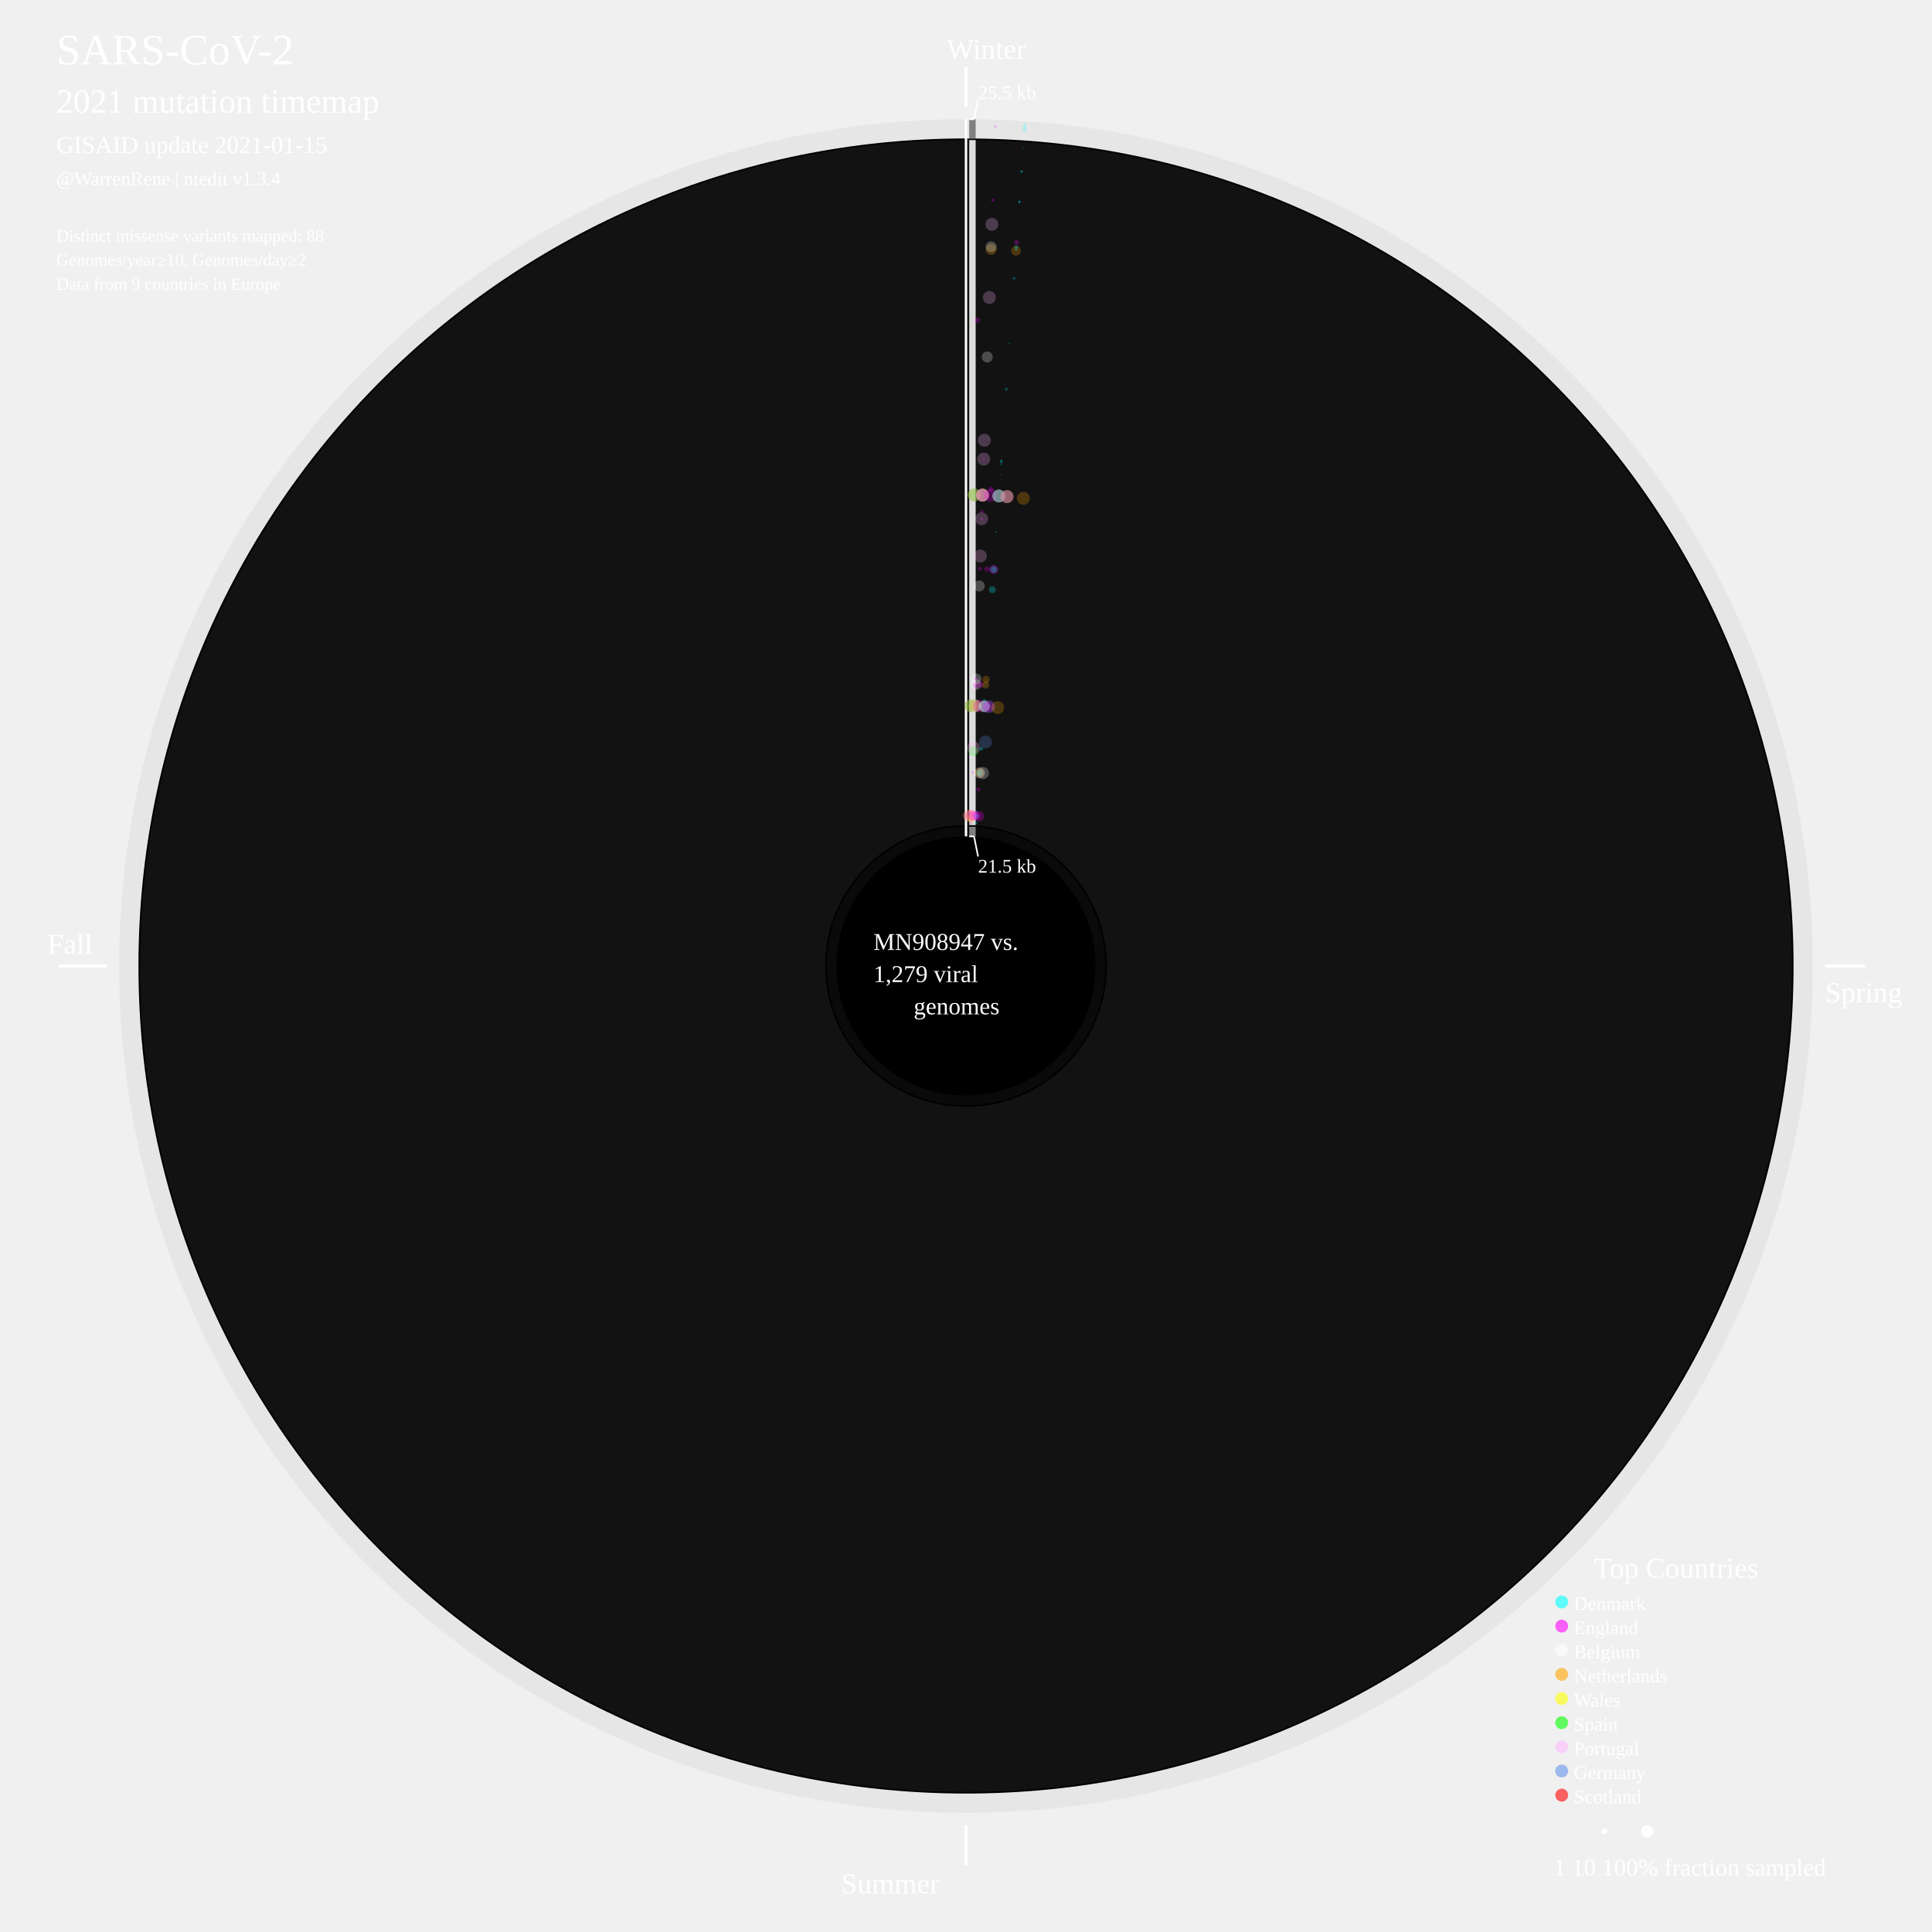
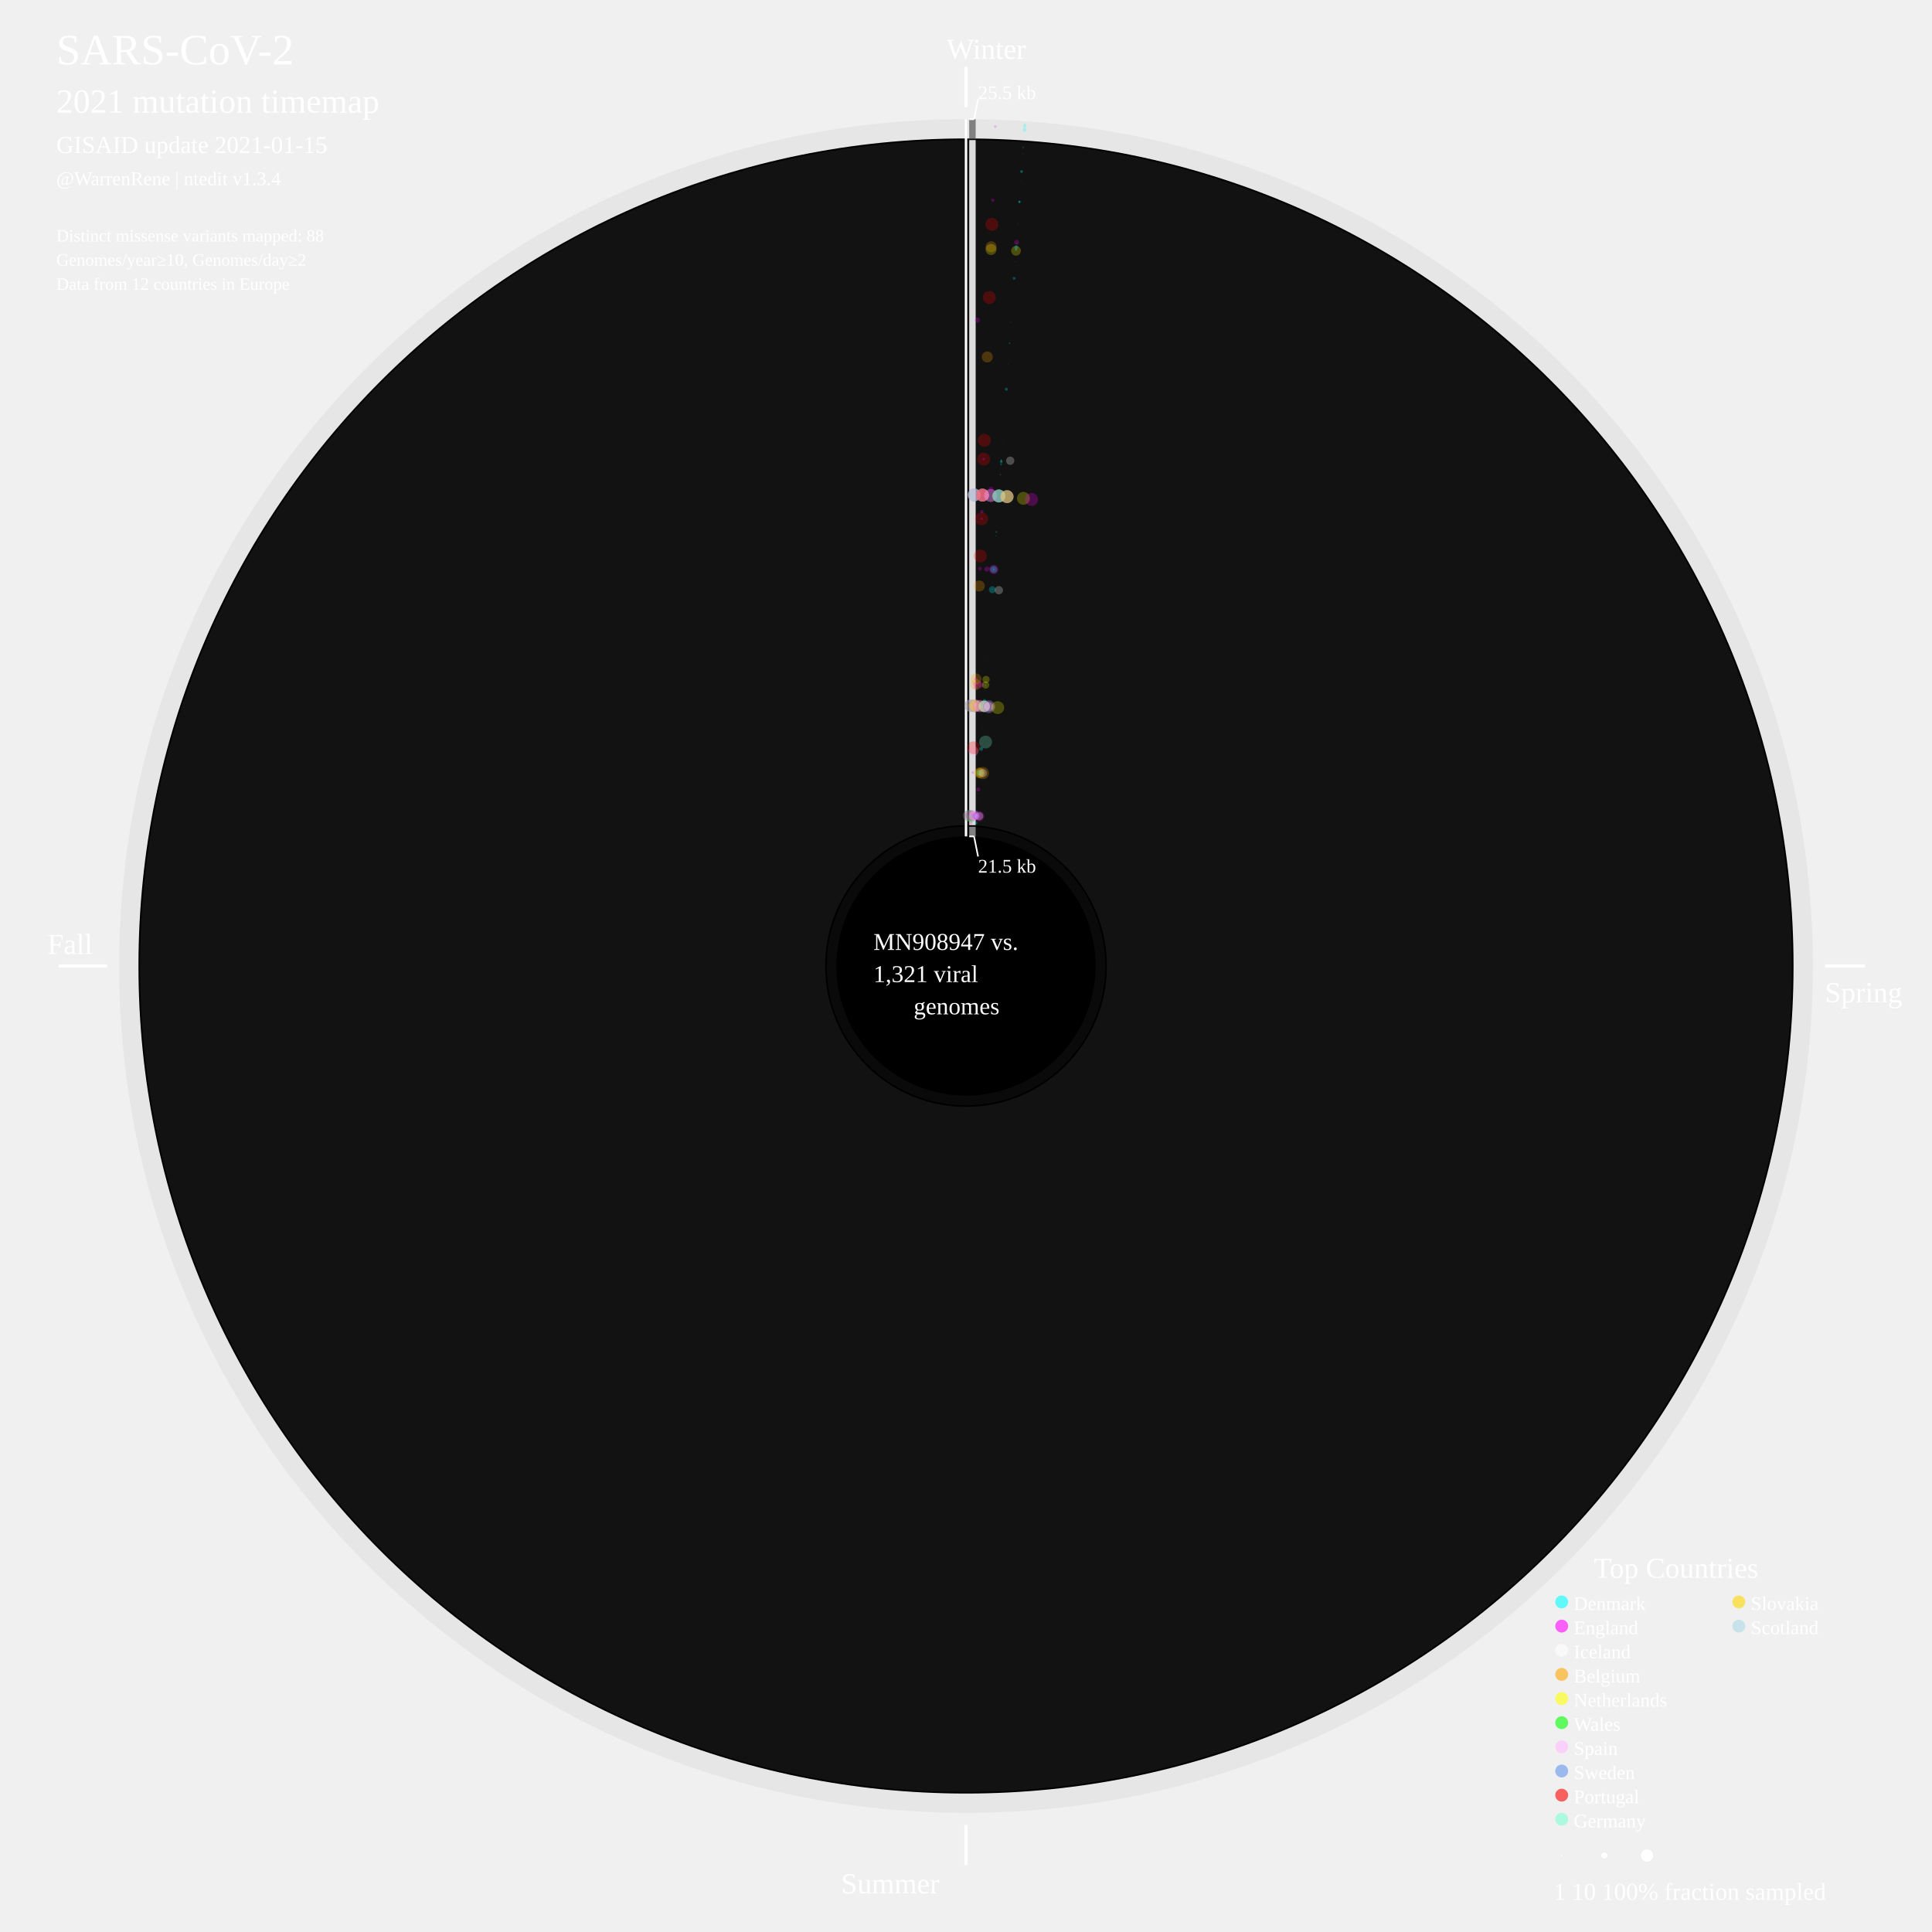
<svg xmlns="http://www.w3.org/2000/svg" width="2400" height="2400" style="background-color:black">
  <circle cx="1200" cy="1200" r="1052" style="fill:grey;stroke:black;stroke-width:0;fill-opacity:0.085;" />
  <circle cx="1200" cy="1200" r="1028" style="fill:black;stroke:black;stroke-width:0;fill-opacity:1;" />
  <circle cx="1200" cy="1200" r="1026" style="fill:gainsboro;stroke:black;stroke-width:0;fill-opacity:0.085;" />
  <circle cx="1200" cy="1200" r="175" style="fill:black;stroke:black;stroke-width:0;fill-opacity:1;" />
  <circle cx="1200" cy="1200" r="173" style="fill:grey;stroke:black;stroke-width:0;fill-opacity:0.085;" />
  <circle cx="1200" cy="1200" r="161" style="fill:black;stroke:black;stroke-width:0;fill-opacity:1;" />
  <text font-size="4.5em" x="70" y="80" fill="white">SARS-CoV-2</text>
  <text font-size="3.5em" x="70" y="140" fill="white">2021 mutation timemap</text>
  <text font-size="2.5em" x="70" y="190" fill="white">GISAID update 2021-01-15</text>
  <text font-size="2.0em" x="70" y="230" fill="white">@WarrenRene | ntedit v1.3.4</text>
  <line x1="1200" y1="83.131" x2="1200" y2="133.131" style="stroke:white;stroke-width:4" />
  <text font-size="3.0em" x="1176" y="73.131" fill="white">Winter</text>
  <line x1="2267" y1="1200" x2="2317" y2="1200" style="stroke:white;stroke-width:4" />
  <text font-size="3.0em" x="2267" y="1245" fill="white">Spring</text>
  <line x1="1200" y1="2267" x2="1200" y2="2317" style="stroke:white;stroke-width:4" />
  <text font-size="3.0em" x="1045" y="2352" fill="white">Summer</text>
  <line x1="133" y1="1200" x2="73" y2="1200" style="stroke:white;stroke-width:4" />
  <text font-size="3.0em" x="59" y="1185" fill="white">Fall</text>
  <g>
    <line x1="1208" y1="1039" x2="1208" y2="1027" style="stroke:grey;stroke-width:8" />
  </g>
  <g>
    <line x1="1208" y1="1025" x2="1208" y2="174" style="stroke:gainsboro;stroke-width:8" />
  </g>
  <g>
    <line x1="1208" y1="172" x2="1208" y2="148" style="stroke:grey;stroke-width:8" />
  </g>
  <line x1="1200" y1="148.131" x2="1200" y2="1039" style="stroke:white;stroke-width:3" />
  <line x1="1204" y1="148.131" x2="1210" y2="148.131" style="stroke:white;stroke-width:2" />
  <line x1="1210" y1="148.131" x2="1215" y2="123.131" style="stroke:white;stroke-width:2" />
  <line x1="1204" y1="1039" x2="1210" y2="1039" style="stroke:white;stroke-width:2" />
  <line x1="1210" y1="1039" x2="1215" y2="1064" style="stroke:white;stroke-width:2" />
  <text font-size="2.0em" x="1215" y="123.131" fill="white">25.5 kb</text>
  <text font-size="2.0em" x="1215" y="1084" fill="white">21.5 kb</text>
  <text font-size="3.0em" x="1980" y="1960" fill="white">Top Countries</text>
  <circle cx="1940" cy="1990" r="8" style="fill:cyan;stroke:black;stroke-width:0;fill-opacity:0.6;" />
  <text font-size="2.0em" x="1955" y="2000" fill="white">Denmark</text>
  <circle cx="1940" cy="2020" r="8" style="fill:fuchsia;stroke:black;stroke-width:0;fill-opacity:0.6;" />
  <text font-size="2.0em" x="1955" y="2030" fill="white">England</text>
  <circle cx="1940" cy="2050" r="8" style="fill:white;stroke:black;stroke-width:0;fill-opacity:0.6;" />
-   <text font-size="2.0em" x="1955" y="2060" fill="white">Belgium</text>
+   <text font-size="2.0em" x="1955" y="2060" fill="white">Iceland</text>
  <circle cx="1940" cy="2080" r="8" style="fill:orange;stroke:black;stroke-width:0;fill-opacity:0.6;" />
-   <text font-size="2.0em" x="1955" y="2090" fill="white">Netherlands</text>
+   <text font-size="2.0em" x="1955" y="2090" fill="white">Belgium</text>
  <circle cx="1940" cy="2110" r="8" style="fill:yellow;stroke:black;stroke-width:0;fill-opacity:0.6;" />
-   <text font-size="2.0em" x="1955" y="2120" fill="white">Wales</text>
+   <text font-size="2.0em" x="1955" y="2120" fill="white">Netherlands</text>
  <circle cx="1940" cy="2140" r="8" style="fill:lime;stroke:black;stroke-width:0;fill-opacity:0.6;" />
-   <text font-size="2.0em" x="1955" y="2150" fill="white">Spain</text>
+   <text font-size="2.0em" x="1955" y="2150" fill="white">Wales</text>
  <circle cx="1940" cy="2170" r="8" style="fill:#FFBBFF;stroke:black;stroke-width:0;fill-opacity:0.6;" />
-   <text font-size="2.0em" x="1955" y="2180" fill="white">Portugal</text>
+   <text font-size="2.0em" x="1955" y="2180" fill="white">Spain</text>
  <circle cx="1940" cy="2200" r="8" style="fill:#6495ED;stroke:black;stroke-width:0;fill-opacity:0.6;" />
-   <text font-size="2.0em" x="1955" y="2210" fill="white">Germany</text>
+   <text font-size="2.0em" x="1955" y="2210" fill="white">Sweden</text>
  <circle cx="1940" cy="2230" r="8" style="fill:red;stroke:black;stroke-width:0;fill-opacity:0.6;" />
-   <text font-size="2.0em" x="1955" y="2240" fill="white">Scotland</text>
-   <circle cx="1940" cy="2275" r="1.204" style="fill:white;stroke:lightgrey;stroke-width:0.2;" />
-   <circle cx="1993" cy="2275" r="4.166" style="fill:white;stroke:lightgrey;stroke-width:0.2;" />
-   <circle cx="2046" cy="2275" r="8.017" style="fill:white;stroke:lightgrey;stroke-width:0.2;" />
-   <text font-size="2.5em" x="1930" y="2330" fill="white">1      10        100% fraction sampled</text>
+   <text font-size="2.0em" x="1955" y="2240" fill="white">Portugal</text>
+   <circle cx="1940" cy="2260" r="8" style="fill:#7FFFD4;stroke:black;stroke-width:0;fill-opacity:0.6;" />
+   <text font-size="2.0em" x="1955" y="2270" fill="white">Germany</text>
+   <circle cx="2160" cy="1990" r="8" style="fill:#FFD700;stroke:black;stroke-width:0;fill-opacity:0.6;" />
+   <text font-size="2.0em" x="2175" y="2000" fill="white">Slovakia</text>
+   <circle cx="2160" cy="2020" r="8" style="fill:#ADD8E6;stroke:black;stroke-width:0;fill-opacity:0.6;" />
+   <text font-size="2.0em" x="2175" y="2030" fill="white">Scotland</text>
+   <circle cx="1940" cy="2305" r="1.204" style="fill:white;stroke:lightgrey;stroke-width:0.2;" />
+   <circle cx="1993" cy="2305" r="4.166" style="fill:white;stroke:lightgrey;stroke-width:0.2;" />
+   <circle cx="2046" cy="2305" r="8.017" style="fill:white;stroke:lightgrey;stroke-width:0.2;" />
+   <text font-size="2.5em" x="1930" y="2360" fill="white">1      10        100% fraction sampled</text>
  <text font-size="2.5em" x="1085" y="1180" fill="white">MN908947 vs.</text>
-   <text font-size="2.5em" x="1085" y="1220" fill="white">1,279  viral</text>
+   <text font-size="2.5em" x="1085" y="1220" fill="white">1,321  viral</text>
  <text font-size="2.5em" x="1135" y="1260" fill="white">genomes</text>
  <g>
-     <circle cx="1203.261" cy="1013.169" r="7.141" style="fill:yellow;stroke:black;stroke-width:0;fill-opacity:0.25;" />
+     <circle cx="1203.261" cy="1013.169" r="7.141" style="fill:lime;stroke:black;stroke-width:0;fill-opacity:0.25;" />
  </g>
  <g>
    <circle cx="1203.261" cy="1013.169" r="6.784" style="fill:fuchsia;stroke:black;stroke-width:0;fill-opacity:0.25;" />
  </g>
  <g>
    <circle cx="1205.644" cy="876.664" r="7.768" style="fill:fuchsia;stroke:black;stroke-width:0;fill-opacity:0.25;" />
  </g>
  <g>
-     <circle cx="1205.644" cy="876.664" r="7.634" style="fill:yellow;stroke:black;stroke-width:0;fill-opacity:0.25;" />
-   </g>
-   <g>
-     <circle cx="1205.644" cy="876.664" r="7.523" style="fill:lime;stroke:black;stroke-width:0;fill-opacity:0.25;" />
+     <circle cx="1205.644" cy="876.664" r="7.634" style="fill:lime;stroke:black;stroke-width:0;fill-opacity:0.25;" />
+   </g>
+   <g>
+     <circle cx="1205.644" cy="876.664" r="7.523" style="fill:#FFBBFF;stroke:black;stroke-width:0;fill-opacity:0.25;" />
  </g>
  <g>
    <circle cx="1210.215" cy="614.788" r="8.017" style="fill:fuchsia;stroke:black;stroke-width:0;fill-opacity:0.25;" />
  </g>
  <g>
-     <circle cx="1210.215" cy="614.788" r="8.017" style="fill:yellow;stroke:black;stroke-width:0;fill-opacity:0.25;" />
-   </g>
-   <g>
    <circle cx="1210.215" cy="614.788" r="8.017" style="fill:lime;stroke:black;stroke-width:0;fill-opacity:0.25;" />
  </g>
  <g>
+     <circle cx="1210.215" cy="614.788" r="8.017" style="fill:#FFBBFF;stroke:black;stroke-width:0;fill-opacity:0.25;" />
+   </g>
+   <g>
+     <circle cx="1210.215" cy="614.788" r="8.017" style="fill:#6495ED;stroke:black;stroke-width:0;fill-opacity:0.25;" />
+   </g>
+   <g>
+     <circle cx="1210.215" cy="614.788" r="8.017" style="fill:white;stroke:black;stroke-width:0;fill-opacity:0.25;" />
+   </g>
+   <g>
    <circle cx="1214.005" cy="397.672" r="3.226" style="fill:fuchsia;stroke:black;stroke-width:0;fill-opacity:0.25;" />
  </g>
  <g>
    <circle cx="1206.218" cy="1021.935" r="2.033" style="fill:fuchsia;stroke:black;stroke-width:0;fill-opacity:0.25;" />
  </g>
  <g>
-     <circle cx="1206.389" cy="1017.038" r="4.989" style="fill:yellow;stroke:black;stroke-width:0;fill-opacity:0.25;" />
-   </g>
-   <g>
-     <circle cx="1206.521" cy="1013.254" r="7.093" style="fill:yellow;stroke:black;stroke-width:0;fill-opacity:0.25;" />
+     <circle cx="1206.389" cy="1017.038" r="4.989" style="fill:lime;stroke:black;stroke-width:0;fill-opacity:0.25;" />
+   </g>
+   <g>
+     <circle cx="1206.521" cy="1013.254" r="7.093" style="fill:lime;stroke:black;stroke-width:0;fill-opacity:0.25;" />
  </g>
  <g>
    <circle cx="1206.521" cy="1013.254" r="6.892" style="fill:fuchsia;stroke:black;stroke-width:0;fill-opacity:0.25;" />
  </g>
  <g>
    <circle cx="1208.395" cy="959.612" r="1.579" style="fill:fuchsia;stroke:black;stroke-width:0;fill-opacity:0.25;" />
  </g>
  <g>
-     <circle cx="1209.319" cy="933.125" r="6.143" style="fill:lime;stroke:black;stroke-width:0;fill-opacity:0.25;" />
-   </g>
-   <g>
-     <circle cx="1209.467" cy="928.896" r="8.017" style="fill:#FFBBFF;stroke:black;stroke-width:0;fill-opacity:0.25;" />
+     <circle cx="1209.319" cy="933.125" r="6.143" style="fill:#FFBBFF;stroke:black;stroke-width:0;fill-opacity:0.25;" />
+   </g>
+   <g>
+     <circle cx="1209.467" cy="928.896" r="8.017" style="fill:red;stroke:black;stroke-width:0;fill-opacity:0.25;" />
  </g>
  <g>
    <circle cx="1211.115" cy="881.708" r="2.033" style="fill:fuchsia;stroke:black;stroke-width:0;fill-opacity:0.25;" />
  </g>
  <g>
-     <circle cx="1211.286" cy="876.812" r="8.017" style="fill:yellow;stroke:black;stroke-width:0;fill-opacity:0.25;" />
+     <circle cx="1211.286" cy="876.812" r="8.017" style="fill:lime;stroke:black;stroke-width:0;fill-opacity:0.25;" />
  </g>
  <g>
    <circle cx="1211.286" cy="876.812" r="7.771" style="fill:fuchsia;stroke:black;stroke-width:0;fill-opacity:0.25;" />
  </g>
  <g>
-     <circle cx="1211.286" cy="876.812" r="7.704" style="fill:lime;stroke:black;stroke-width:0;fill-opacity:0.25;" />
-   </g>
-   <g>
-     <circle cx="1211.286" cy="876.812" r="7.523" style="fill:white;stroke:black;stroke-width:0;fill-opacity:0.25;" />
-   </g>
-   <g>
-     <circle cx="1211.286" cy="876.812" r="6.83" style="fill:orange;stroke:black;stroke-width:0;fill-opacity:0.25;" />
+     <circle cx="1211.286" cy="876.812" r="7.704" style="fill:#FFBBFF;stroke:black;stroke-width:0;fill-opacity:0.25;" />
+   </g>
+   <g>
+     <circle cx="1211.286" cy="876.812" r="7.523" style="fill:orange;stroke:black;stroke-width:0;fill-opacity:0.25;" />
+   </g>
+   <g>
+     <circle cx="1211.286" cy="876.812" r="6.83" style="fill:yellow;stroke:black;stroke-width:0;fill-opacity:0.25;" />
  </g>
  <g>
    <circle cx="1212.079" cy="854.108" r="2.392" style="fill:fuchsia;stroke:black;stroke-width:0;fill-opacity:0.25;" />
  </g>
  <g>
-     <circle cx="1212.211" cy="850.325" r="6.83" style="fill:white;stroke:black;stroke-width:0;fill-opacity:0.25;" />
+     <circle cx="1212.211" cy="850.325" r="6.83" style="fill:orange;stroke:black;stroke-width:0;fill-opacity:0.25;" />
  </g>
  <g>
    <circle cx="1212.211" cy="850.325" r="3.165" style="fill:fuchsia;stroke:black;stroke-width:0;fill-opacity:0.25;" />
  </g>
  <g>
-     <circle cx="1212.452" cy="843.424" r="6.83" style="fill:white;stroke:black;stroke-width:0;fill-opacity:0.25;" />
+     <circle cx="1212.452" cy="843.424" r="6.83" style="fill:orange;stroke:black;stroke-width:0;fill-opacity:0.25;" />
  </g>
  <g>
    <circle cx="1212.452" cy="843.424" r="2.033" style="fill:fuchsia;stroke:black;stroke-width:0;fill-opacity:0.25;" />
  </g>
  <g>
-     <circle cx="1216.486" cy="727.905" r="6.83" style="fill:white;stroke:black;stroke-width:0;fill-opacity:0.25;" />
+     <circle cx="1216.486" cy="727.905" r="6.83" style="fill:orange;stroke:black;stroke-width:0;fill-opacity:0.25;" />
  </g>
  <g>
    <circle cx="1217.232" cy="706.537" r="2.392" style="fill:fuchsia;stroke:black;stroke-width:0;fill-opacity:0.25;" />
  </g>
  <g>
-     <circle cx="1217.784" cy="690.734" r="8.017" style="fill:#FFBBFF;stroke:black;stroke-width:0;fill-opacity:0.25;" />
+     <circle cx="1217.784" cy="690.734" r="8.017" style="fill:red;stroke:black;stroke-width:0;fill-opacity:0.25;" />
  </g>
  <g>
    <circle cx="1219.401" cy="644.437" r="1.579" style="fill:fuchsia;stroke:black;stroke-width:0;fill-opacity:0.25;" />
  </g>
  <g>
-     <circle cx="1219.401" cy="644.437" r="8.017" style="fill:#FFBBFF;stroke:black;stroke-width:0;fill-opacity:0.25;" />
+     <circle cx="1219.401" cy="644.437" r="8.017" style="fill:red;stroke:black;stroke-width:0;fill-opacity:0.25;" />
  </g>
  <g>
    <circle cx="1219.712" cy="635.533" r="2.033" style="fill:fuchsia;stroke:black;stroke-width:0;fill-opacity:0.25;" />
  </g>
  <g>
+     <circle cx="1220.427" cy="615.056" r="8.017" style="fill:lime;stroke:black;stroke-width:0;fill-opacity:0.25;" />
+   </g>
+   <g>
+     <circle cx="1220.427" cy="615.056" r="8.017" style="fill:#FFBBFF;stroke:black;stroke-width:0;fill-opacity:0.25;" />
+   </g>
+   <g>
    <circle cx="1220.427" cy="615.056" r="8.017" style="fill:yellow;stroke:black;stroke-width:0;fill-opacity:0.25;" />
  </g>
  <g>
-     <circle cx="1220.427" cy="615.056" r="8.017" style="fill:lime;stroke:black;stroke-width:0;fill-opacity:0.25;" />
-   </g>
-   <g>
    <circle cx="1220.427" cy="615.056" r="8.017" style="fill:orange;stroke:black;stroke-width:0;fill-opacity:0.25;" />
  </g>
  <g>
    <circle cx="1220.427" cy="615.056" r="8.017" style="fill:white;stroke:black;stroke-width:0;fill-opacity:0.25;" />
  </g>
  <g>
-     <circle cx="1220.427" cy="615.056" r="8.017" style="fill:#FFBBFF;stroke:black;stroke-width:0;fill-opacity:0.25;" />
+     <circle cx="1220.427" cy="615.056" r="8.017" style="fill:red;stroke:black;stroke-width:0;fill-opacity:0.25;" />
  </g>
  <g>
    <circle cx="1220.427" cy="615.056" r="8.004" style="fill:fuchsia;stroke:black;stroke-width:0;fill-opacity:0.25;" />
  </g>
  <g>
-     <circle cx="1221.989" cy="570.317" r="8.017" style="fill:#FFBBFF;stroke:black;stroke-width:0;fill-opacity:0.25;" />
+     <circle cx="1221.989" cy="570.317" r="8.017" style="fill:red;stroke:black;stroke-width:0;fill-opacity:0.25;" />
  </g>
  <g>
    <circle cx="1221.989" cy="570.317" r="1.579" style="fill:fuchsia;stroke:black;stroke-width:0;fill-opacity:0.25;" />
  </g>
  <g>
-     <circle cx="1222.805" cy="546.946" r="8.017" style="fill:#FFBBFF;stroke:black;stroke-width:0;fill-opacity:0.25;" />
-   </g>
-   <g>
-     <circle cx="1226.419" cy="443.446" r="6.83" style="fill:white;stroke:black;stroke-width:0;fill-opacity:0.25;" />
-   </g>
-   <g>
-     <circle cx="1229" cy="369.549" r="8.017" style="fill:#FFBBFF;stroke:black;stroke-width:0;fill-opacity:0.25;" />
-   </g>
-   <g>
-     <circle cx="1231.083" cy="309.897" r="6.83" style="fill:orange;stroke:black;stroke-width:0;fill-opacity:0.25;" />
-   </g>
-   <g>
-     <circle cx="1231.2" cy="306.558" r="6.83" style="fill:white;stroke:black;stroke-width:0;fill-opacity:0.25;" />
-   </g>
-   <g>
-     <circle cx="1232.171" cy="278.735" r="8.017" style="fill:#FFBBFF;stroke:black;stroke-width:0;fill-opacity:0.25;" />
+     <circle cx="1222.805" cy="546.946" r="8.017" style="fill:red;stroke:black;stroke-width:0;fill-opacity:0.25;" />
+   </g>
+   <g>
+     <circle cx="1226.419" cy="443.446" r="6.83" style="fill:orange;stroke:black;stroke-width:0;fill-opacity:0.25;" />
+   </g>
+   <g>
+     <circle cx="1229" cy="369.549" r="8.017" style="fill:red;stroke:black;stroke-width:0;fill-opacity:0.25;" />
+   </g>
+   <g>
+     <circle cx="1231.083" cy="309.897" r="6.83" style="fill:yellow;stroke:black;stroke-width:0;fill-opacity:0.25;" />
+   </g>
+   <g>
+     <circle cx="1231.2" cy="306.558" r="6.83" style="fill:orange;stroke:black;stroke-width:0;fill-opacity:0.25;" />
+   </g>
+   <g>
+     <circle cx="1232.171" cy="278.735" r="8.017" style="fill:red;stroke:black;stroke-width:0;fill-opacity:0.25;" />
  </g>
  <g>
    <circle cx="1233.221" cy="248.687" r="2.033" style="fill:fuchsia;stroke:black;stroke-width:0;fill-opacity:0.25;" />
  </g>
  <g>
    <circle cx="1236.415" cy="157.206" r="1.579" style="fill:fuchsia;stroke:black;stroke-width:0;fill-opacity:0.25;" />
  </g>
  <g>
    <circle cx="1209.779" cy="1013.396" r="6.268" style="fill:fuchsia;stroke:black;stroke-width:0;fill-opacity:0.25;" />
  </g>
  <g>
+     <circle cx="1209.779" cy="1013.396" r="6.143" style="fill:white;stroke:black;stroke-width:0;fill-opacity:0.25;" />
+   </g>
+   <g>
    <circle cx="1216.925" cy="877.058" r="7.781" style="fill:fuchsia;stroke:black;stroke-width:0;fill-opacity:0.25;" />
  </g>
  <g>
+     <circle cx="1216.925" cy="877.058" r="7.321" style="fill:white;stroke:black;stroke-width:0;fill-opacity:0.25;" />
+   </g>
+   <g>
    <circle cx="1218.312" cy="850.591" r="3.757" style="fill:fuchsia;stroke:black;stroke-width:0;fill-opacity:0.25;" />
  </g>
  <g>
    <circle cx="1225.842" cy="706.913" r="3.149" style="fill:fuchsia;stroke:black;stroke-width:0;fill-opacity:0.25;" />
  </g>
  <g>
    <circle cx="1230.632" cy="615.501" r="8.017" style="fill:fuchsia;stroke:black;stroke-width:0;fill-opacity:0.25;" />
  </g>
  <g>
+     <circle cx="1230.632" cy="615.501" r="8.017" style="fill:white;stroke:black;stroke-width:0;fill-opacity:0.25;" />
+   </g>
+   <g>
    <circle cx="1231.04" cy="607.717" r="3.149" style="fill:fuchsia;stroke:black;stroke-width:0;fill-opacity:0.25;" />
  </g>
  <g>
    <circle cx="1212.429" cy="1022.26" r="1.759" style="fill:cyan;stroke:black;stroke-width:0;fill-opacity:0.25;" />
  </g>
  <g>
    <circle cx="1212.771" cy="1017.372" r="1.192" style="fill:cyan;stroke:black;stroke-width:0;fill-opacity:0.25;" />
  </g>
  <g>
    <circle cx="1213.035" cy="1013.595" r="5.039" style="fill:fuchsia;stroke:black;stroke-width:0;fill-opacity:0.25;" />
  </g>
  <g>
    <circle cx="1213.035" cy="1013.595" r="3.059" style="fill:cyan;stroke:black;stroke-width:0;fill-opacity:0.25;" />
  </g>
  <g>
    <circle cx="1213.097" cy="1012.707" r="0.759" style="fill:cyan;stroke:black;stroke-width:0;fill-opacity:0.25;" />
  </g>
  <g>
    <circle cx="1213.143" cy="1012.04" r="0.344" style="fill:cyan;stroke:black;stroke-width:0;fill-opacity:0.25;" />
  </g>
  <g>
    <circle cx="1213.423" cy="1008.041" r="1.285" style="fill:cyan;stroke:black;stroke-width:0;fill-opacity:0.25;" />
  </g>
  <g>
    <circle cx="1214.48" cy="992.933" r="0.344" style="fill:cyan;stroke:black;stroke-width:0;fill-opacity:0.25;" />
  </g>
  <g>
    <circle cx="1214.961" cy="986.046" r="0.494" style="fill:cyan;stroke:black;stroke-width:0;fill-opacity:0.25;" />
  </g>
  <g>
    <circle cx="1215.21" cy="982.491" r="0.344" style="fill:cyan;stroke:black;stroke-width:0;fill-opacity:0.25;" />
  </g>
  <g>
    <circle cx="1215.334" cy="980.714" r="2.462" style="fill:fuchsia;stroke:black;stroke-width:0;fill-opacity:0.25;" />
  </g>
  <g>
    <circle cx="1216.639" cy="962.051" r="0.631" style="fill:cyan;stroke:black;stroke-width:0;fill-opacity:0.25;" />
  </g>
  <g>
-     <circle cx="1216.779" cy="960.051" r="6.83" style="fill:white;stroke:black;stroke-width:0;fill-opacity:0.25;" />
-   </g>
-   <g>
-     <circle cx="1216.779" cy="960.051" r="5.66" style="fill:orange;stroke:black;stroke-width:0;fill-opacity:0.25;" />
+     <circle cx="1216.779" cy="960.051" r="6.83" style="fill:orange;stroke:black;stroke-width:0;fill-opacity:0.25;" />
+   </g>
+   <g>
+     <circle cx="1216.779" cy="960.051" r="5.66" style="fill:yellow;stroke:black;stroke-width:0;fill-opacity:0.25;" />
  </g>
  <g>
    <circle cx="1216.779" cy="960.051" r="3.751" style="fill:cyan;stroke:black;stroke-width:0;fill-opacity:0.25;" />
  </g>
  <g>
    <circle cx="1218.861" cy="930.28" r="2.437" style="fill:cyan;stroke:black;stroke-width:0;fill-opacity:0.25;" />
  </g>
  <g>
    <circle cx="1218.923" cy="929.391" r="0.759" style="fill:cyan;stroke:black;stroke-width:0;fill-opacity:0.25;" />
  </g>
  <g>
    <circle cx="1219.342" cy="923.393" r="0.344" style="fill:cyan;stroke:black;stroke-width:0;fill-opacity:0.25;" />
  </g>
  <g>
    <circle cx="1220.632" cy="904.952" r="0.344" style="fill:cyan;stroke:black;stroke-width:0;fill-opacity:0.25;" />
  </g>
  <g>
    <circle cx="1222.558" cy="877.402" r="7.45" style="fill:fuchsia;stroke:black;stroke-width:0;fill-opacity:0.25;" />
  </g>
  <g>
-     <circle cx="1222.558" cy="877.402" r="7.211" style="fill:orange;stroke:black;stroke-width:0;fill-opacity:0.25;" />
+     <circle cx="1222.558" cy="877.402" r="7.321" style="fill:#6495ED;stroke:black;stroke-width:0;fill-opacity:0.25;" />
+   </g>
+   <g>
+     <circle cx="1222.558" cy="877.402" r="7.211" style="fill:yellow;stroke:black;stroke-width:0;fill-opacity:0.25;" />
  </g>
  <g>
    <circle cx="1222.558" cy="877.402" r="7.104" style="fill:cyan;stroke:black;stroke-width:0;fill-opacity:0.25;" />
  </g>
  <g>
+     <circle cx="1222.558" cy="877.402" r="6.83" style="fill:orange;stroke:black;stroke-width:0;fill-opacity:0.25;" />
+   </g>
+   <g>
    <circle cx="1222.558" cy="877.402" r="6.83" style="fill:white;stroke:black;stroke-width:0;fill-opacity:0.25;" />
  </g>
  <g>
    <circle cx="1223.055" cy="870.293" r="2.074" style="fill:cyan;stroke:black;stroke-width:0;fill-opacity:0.25;" />
  </g>
  <g>
    <circle cx="1223.91" cy="858.073" r="0.344" style="fill:cyan;stroke:black;stroke-width:0;fill-opacity:0.25;" />
  </g>
  <g>
    <circle cx="1224.283" cy="852.741" r="0.344" style="fill:cyan;stroke:black;stroke-width:0;fill-opacity:0.25;" />
  </g>
  <g>
    <circle cx="1224.36" cy="851.63" r="0.631" style="fill:cyan;stroke:black;stroke-width:0;fill-opacity:0.25;" />
  </g>
  <g>
-     <circle cx="1224.407" cy="850.964" r="4.521" style="fill:orange;stroke:black;stroke-width:0;fill-opacity:0.25;" />
+     <circle cx="1224.407" cy="850.964" r="4.521" style="fill:yellow;stroke:black;stroke-width:0;fill-opacity:0.25;" />
  </g>
  <g>
    <circle cx="1224.407" cy="850.964" r="0.494" style="fill:cyan;stroke:black;stroke-width:0;fill-opacity:0.25;" />
  </g>
  <g>
    <circle cx="1224.469" cy="850.075" r="0.494" style="fill:cyan;stroke:black;stroke-width:0;fill-opacity:0.25;" />
  </g>
  <g>
-     <circle cx="1224.889" cy="844.076" r="4.521" style="fill:orange;stroke:black;stroke-width:0;fill-opacity:0.25;" />
+     <circle cx="1224.889" cy="844.076" r="4.521" style="fill:yellow;stroke:black;stroke-width:0;fill-opacity:0.25;" />
  </g>
  <g>
    <circle cx="1224.889" cy="844.076" r="0.344" style="fill:cyan;stroke:black;stroke-width:0;fill-opacity:0.25;" />
  </g>
  <g>
    <circle cx="1226.52" cy="820.748" r="0.344" style="fill:cyan;stroke:black;stroke-width:0;fill-opacity:0.25;" />
  </g>
  <g>
    <circle cx="1232.688" cy="732.545" r="4.31" style="fill:cyan;stroke:black;stroke-width:0;fill-opacity:0.25;" />
  </g>
  <g>
    <circle cx="1232.734" cy="731.878" r="0.631" style="fill:cyan;stroke:black;stroke-width:0;fill-opacity:0.25;" />
  </g>
  <g>
    <circle cx="1233.278" cy="724.102" r="0.344" style="fill:cyan;stroke:black;stroke-width:0;fill-opacity:0.25;" />
  </g>
  <g>
    <circle cx="1234.35" cy="708.772" r="0.344" style="fill:cyan;stroke:black;stroke-width:0;fill-opacity:0.25;" />
  </g>
  <g>
    <circle cx="1234.443" cy="707.439" r="5.761" style="fill:fuchsia;stroke:black;stroke-width:0;fill-opacity:0.25;" />
  </g>
  <g>
    <circle cx="1234.443" cy="707.439" r="4.403" style="fill:cyan;stroke:black;stroke-width:0;fill-opacity:0.25;" />
  </g>
  <g>
    <circle cx="1234.459" cy="707.217" r="1.093" style="fill:cyan;stroke:black;stroke-width:0;fill-opacity:0.25;" />
  </g>
  <g>
    <circle cx="1237.364" cy="665.67" r="0.631" style="fill:cyan;stroke:black;stroke-width:0;fill-opacity:0.25;" />
  </g>
  <g>
    <circle cx="1237.706" cy="660.782" r="0.989" style="fill:cyan;stroke:black;stroke-width:0;fill-opacity:0.25;" />
  </g>
  <g>
    <circle cx="1240.829" cy="616.125" r="8.017" style="fill:fuchsia;stroke:black;stroke-width:0;fill-opacity:0.25;" />
  </g>
  <g>
+     <circle cx="1240.829" cy="616.125" r="8.017" style="fill:yellow;stroke:black;stroke-width:0;fill-opacity:0.25;" />
+   </g>
+   <g>
    <circle cx="1240.829" cy="616.125" r="8.017" style="fill:orange;stroke:black;stroke-width:0;fill-opacity:0.25;" />
  </g>
  <g>
    <circle cx="1240.829" cy="616.125" r="8.017" style="fill:white;stroke:black;stroke-width:0;fill-opacity:0.25;" />
  </g>
  <g>
+     <circle cx="1240.829" cy="616.125" r="8.017" style="fill:#6495ED;stroke:black;stroke-width:0;fill-opacity:0.25;" />
+   </g>
+   <g>
    <circle cx="1240.829" cy="616.125" r="8.01" style="fill:cyan;stroke:black;stroke-width:0;fill-opacity:0.25;" />
  </g>
  <g>
    <circle cx="1241.139" cy="611.682" r="0.344" style="fill:cyan;stroke:black;stroke-width:0;fill-opacity:0.25;" />
  </g>
  <g>
    <circle cx="1241.186" cy="611.015" r="0.631" style="fill:cyan;stroke:black;stroke-width:0;fill-opacity:0.25;" />
  </g>
  <g>
    <circle cx="1241.372" cy="608.349" r="0.759" style="fill:cyan;stroke:black;stroke-width:0;fill-opacity:0.25;" />
  </g>
  <g>
    <circle cx="1242.677" cy="589.686" r="0.759" style="fill:cyan;stroke:black;stroke-width:0;fill-opacity:0.25;" />
  </g>
  <g>
    <circle cx="1243.578" cy="576.8" r="1.093" style="fill:cyan;stroke:black;stroke-width:0;fill-opacity:0.25;" />
  </g>
  <g>
    <circle cx="1243.78" cy="573.912" r="1.615" style="fill:cyan;stroke:black;stroke-width:0;fill-opacity:0.25;" />
  </g>
  <g>
    <circle cx="1243.874" cy="572.579" r="1.285" style="fill:cyan;stroke:black;stroke-width:0;fill-opacity:0.25;" />
  </g>
  <g>
    <circle cx="1243.951" cy="571.468" r="0.631" style="fill:cyan;stroke:black;stroke-width:0;fill-opacity:0.25;" />
  </g>
  <g>
    <circle cx="1243.951" cy="571.468" r="0.494" style="fill:cyan;stroke:black;stroke-width:0;fill-opacity:0.25;" />
  </g>
  <g>
    <circle cx="1244.277" cy="566.802" r="0.344" style="fill:cyan;stroke:black;stroke-width:0;fill-opacity:0.25;" />
  </g>
  <g>
    <circle cx="1245.583" cy="548.14" r="0.344" style="fill:cyan;stroke:black;stroke-width:0;fill-opacity:0.25;" />
  </g>
  <g>
    <circle cx="1250.103" cy="483.487" r="1.892" style="fill:cyan;stroke:black;stroke-width:0;fill-opacity:0.25;" />
  </g>
  <g>
    <circle cx="1252.247" cy="452.827" r="0.344" style="fill:cyan;stroke:black;stroke-width:0;fill-opacity:0.25;" />
  </g>
  <g>
    <circle cx="1254.096" cy="426.388" r="0.989" style="fill:cyan;stroke:black;stroke-width:0;fill-opacity:0.25;" />
  </g>
  <g>
    <circle cx="1255.914" cy="400.394" r="0.344" style="fill:cyan;stroke:black;stroke-width:0;fill-opacity:0.25;" />
  </g>
  <g>
    <circle cx="1255.976" cy="399.505" r="0.344" style="fill:cyan;stroke:black;stroke-width:0;fill-opacity:0.25;" />
  </g>
  <g>
    <circle cx="1259.736" cy="345.739" r="1.759" style="fill:cyan;stroke:black;stroke-width:0;fill-opacity:0.25;" />
  </g>
  <g>
    <circle cx="1261.165" cy="325.299" r="0.344" style="fill:cyan;stroke:black;stroke-width:0;fill-opacity:0.25;" />
  </g>
  <g>
    <circle cx="1261.165" cy="325.299" r="0.344" style="fill:cyan;stroke:black;stroke-width:0;fill-opacity:0.25;" />
  </g>
  <g>
-     <circle cx="1262.128" cy="311.524" r="6.034" style="fill:orange;stroke:black;stroke-width:0;fill-opacity:0.25;" />
+     <circle cx="1262.128" cy="311.524" r="6.034" style="fill:yellow;stroke:black;stroke-width:0;fill-opacity:0.25;" />
  </g>
  <g>
    <circle cx="1262.222" cy="310.191" r="1.458" style="fill:cyan;stroke:black;stroke-width:0;fill-opacity:0.25;" />
  </g>
  <g>
    <circle cx="1262.439" cy="307.08" r="2.39" style="fill:cyan;stroke:black;stroke-width:0;fill-opacity:0.25;" />
  </g>
  <g>
    <circle cx="1262.734" cy="302.859" r="0.344" style="fill:cyan;stroke:black;stroke-width:0;fill-opacity:0.25;" />
  </g>
  <g>
    <circle cx="1262.781" cy="302.192" r="0.494" style="fill:cyan;stroke:black;stroke-width:0;fill-opacity:0.25;" />
  </g>
  <g>
    <circle cx="1262.859" cy="301.081" r="3.02" style="fill:fuchsia;stroke:black;stroke-width:0;fill-opacity:0.25;" />
  </g>
  <g>
    <circle cx="1264.49" cy="277.753" r="0.494" style="fill:cyan;stroke:black;stroke-width:0;fill-opacity:0.25;" />
  </g>
  <g>
    <circle cx="1266.354" cy="251.092" r="1.458" style="fill:cyan;stroke:black;stroke-width:0;fill-opacity:0.25;" />
  </g>
  <g>
    <circle cx="1266.401" cy="250.426" r="1.373" style="fill:cyan;stroke:black;stroke-width:0;fill-opacity:0.25;" />
  </g>
  <g>
    <circle cx="1268.218" cy="224.431" r="0.344" style="fill:cyan;stroke:black;stroke-width:0;fill-opacity:0.25;" />
  </g>
  <g>
    <circle cx="1269.011" cy="213.1" r="1.827" style="fill:cyan;stroke:black;stroke-width:0;fill-opacity:0.25;" />
  </g>
  <g>
    <circle cx="1269.026" cy="212.878" r="0.494" style="fill:cyan;stroke:black;stroke-width:0;fill-opacity:0.25;" />
  </g>
  <g>
    <circle cx="1270.564" cy="190.883" r="0.494" style="fill:cyan;stroke:black;stroke-width:0;fill-opacity:0.25;" />
  </g>
  <g>
    <circle cx="1271.108" cy="183.107" r="0.877" style="fill:cyan;stroke:black;stroke-width:0;fill-opacity:0.25;" />
  </g>
  <g>
    <circle cx="1272.367" cy="165.111" r="0.344" style="fill:cyan;stroke:black;stroke-width:0;fill-opacity:0.25;" />
  </g>
  <g>
    <circle cx="1272.631" cy="161.334" r="2.39" style="fill:cyan;stroke:black;stroke-width:0;fill-opacity:0.25;" />
  </g>
  <g>
    <circle cx="1272.77" cy="159.334" r="0.631" style="fill:cyan;stroke:black;stroke-width:0;fill-opacity:0.25;" />
  </g>
  <g>
    <circle cx="1272.957" cy="156.668" r="2.131" style="fill:cyan;stroke:black;stroke-width:0;fill-opacity:0.25;" />
  </g>
  <g>
    <circle cx="1273.112" cy="154.446" r="0.989" style="fill:cyan;stroke:black;stroke-width:0;fill-opacity:0.25;" />
  </g>
  <g>
    <circle cx="1273.205" cy="153.113" r="0.494" style="fill:cyan;stroke:black;stroke-width:0;fill-opacity:0.25;" />
  </g>
  <g>
    <circle cx="1216.286" cy="1013.851" r="6.451" style="fill:fuchsia;stroke:black;stroke-width:0;fill-opacity:0.25;" />
  </g>
  <g>
-     <circle cx="1220.964" cy="960.381" r="7.586" style="fill:white;stroke:black;stroke-width:0;fill-opacity:0.25;" />
-   </g>
-   <g>
-     <circle cx="1224.341" cy="921.775" r="8.017" style="fill:#6495ED;stroke:black;stroke-width:0;fill-opacity:0.25;" />
-   </g>
-   <g>
-     <circle cx="1228.185" cy="877.845" r="8.017" style="fill:#6495ED;stroke:black;stroke-width:0;fill-opacity:0.25;" />
+     <circle cx="1216.286" cy="1013.851" r="5.132" style="fill:white;stroke:black;stroke-width:0;fill-opacity:0.25;" />
+   </g>
+   <g>
+     <circle cx="1220.964" cy="960.381" r="7.586" style="fill:orange;stroke:black;stroke-width:0;fill-opacity:0.25;" />
+   </g>
+   <g>
+     <circle cx="1220.964" cy="960.381" r="5.132" style="fill:white;stroke:black;stroke-width:0;fill-opacity:0.25;" />
+   </g>
+   <g>
+     <circle cx="1224.341" cy="921.775" r="8.017" style="fill:#7FFFD4;stroke:black;stroke-width:0;fill-opacity:0.25;" />
+   </g>
+   <g>
+     <circle cx="1228.185" cy="877.845" r="8.017" style="fill:#7FFFD4;stroke:black;stroke-width:0;fill-opacity:0.25;" />
  </g>
  <g>
    <circle cx="1228.185" cy="877.845" r="7.141" style="fill:fuchsia;stroke:black;stroke-width:0;fill-opacity:0.25;" />
  </g>
  <g>
+     <circle cx="1228.185" cy="877.845" r="5.805" style="fill:white;stroke:black;stroke-width:0;fill-opacity:0.25;" />
+   </g>
+   <g>
+     <circle cx="1240.841" cy="733.186" r="5.132" style="fill:white;stroke:black;stroke-width:0;fill-opacity:0.25;" />
+   </g>
+   <g>
    <circle cx="1251.012" cy="616.927" r="8.017" style="fill:white;stroke:black;stroke-width:0;fill-opacity:0.25;" />
  </g>
  <g>
+     <circle cx="1251.012" cy="616.927" r="8.017" style="fill:orange;stroke:black;stroke-width:0;fill-opacity:0.25;" />
+   </g>
+   <g>
    <circle cx="1251.012" cy="616.927" r="8.017" style="fill:fuchsia;stroke:black;stroke-width:0;fill-opacity:0.25;" />
  </g>
  <g>
-     <circle cx="1251.012" cy="616.927" r="8.017" style="fill:#6495ED;stroke:black;stroke-width:0;fill-opacity:0.25;" />
-   </g>
-   <g>
-     <circle cx="1251.012" cy="616.927" r="8.017" style="fill:orange;stroke:black;stroke-width:0;fill-opacity:0.25;" />
-   </g>
-   <g>
-     <circle cx="1239.411" cy="879.025" r="8.017" style="fill:orange;stroke:black;stroke-width:0;fill-opacity:0.25;" />
-   </g>
-   <g>
-     <circle cx="1271.33" cy="619.062" r="8.017" style="fill:orange;stroke:black;stroke-width:0;fill-opacity:0.25;" />
+     <circle cx="1251.012" cy="616.927" r="8.017" style="fill:#7FFFD4;stroke:black;stroke-width:0;fill-opacity:0.25;" />
+   </g>
+   <g>
+     <circle cx="1251.012" cy="616.927" r="8.017" style="fill:yellow;stroke:black;stroke-width:0;fill-opacity:0.25;" />
+   </g>
+   <g>
+     <circle cx="1254.914" cy="572.331" r="5.132" style="fill:white;stroke:black;stroke-width:0;fill-opacity:0.25;" />
+   </g>
+   <g>
+     <circle cx="1239.411" cy="879.025" r="8.017" style="fill:yellow;stroke:black;stroke-width:0;fill-opacity:0.25;" />
+   </g>
+   <g>
+     <circle cx="1271.33" cy="619.062" r="8.017" style="fill:yellow;stroke:black;stroke-width:0;fill-opacity:0.25;" />
+   </g>
+   <g>
+     <circle cx="1281.458" cy="620.395" r="8.017" style="fill:fuchsia;stroke:black;stroke-width:0;fill-opacity:0.25;" />
  </g>
  <text font-size="1.8em" x="70" y="300" fill="white">Distinct missense variants mapped: 88</text>
  <text font-size="1.8em" x="70" y="330" fill="white">Genomes/year≥10, Genomes/day≥2</text>
-   <text font-size="1.8em" x="70" y="360" fill="white">Data from 9 countries in Europe</text>
+   <text font-size="1.8em" x="70" y="360" fill="white">Data from 12 countries in Europe</text>
</svg>
